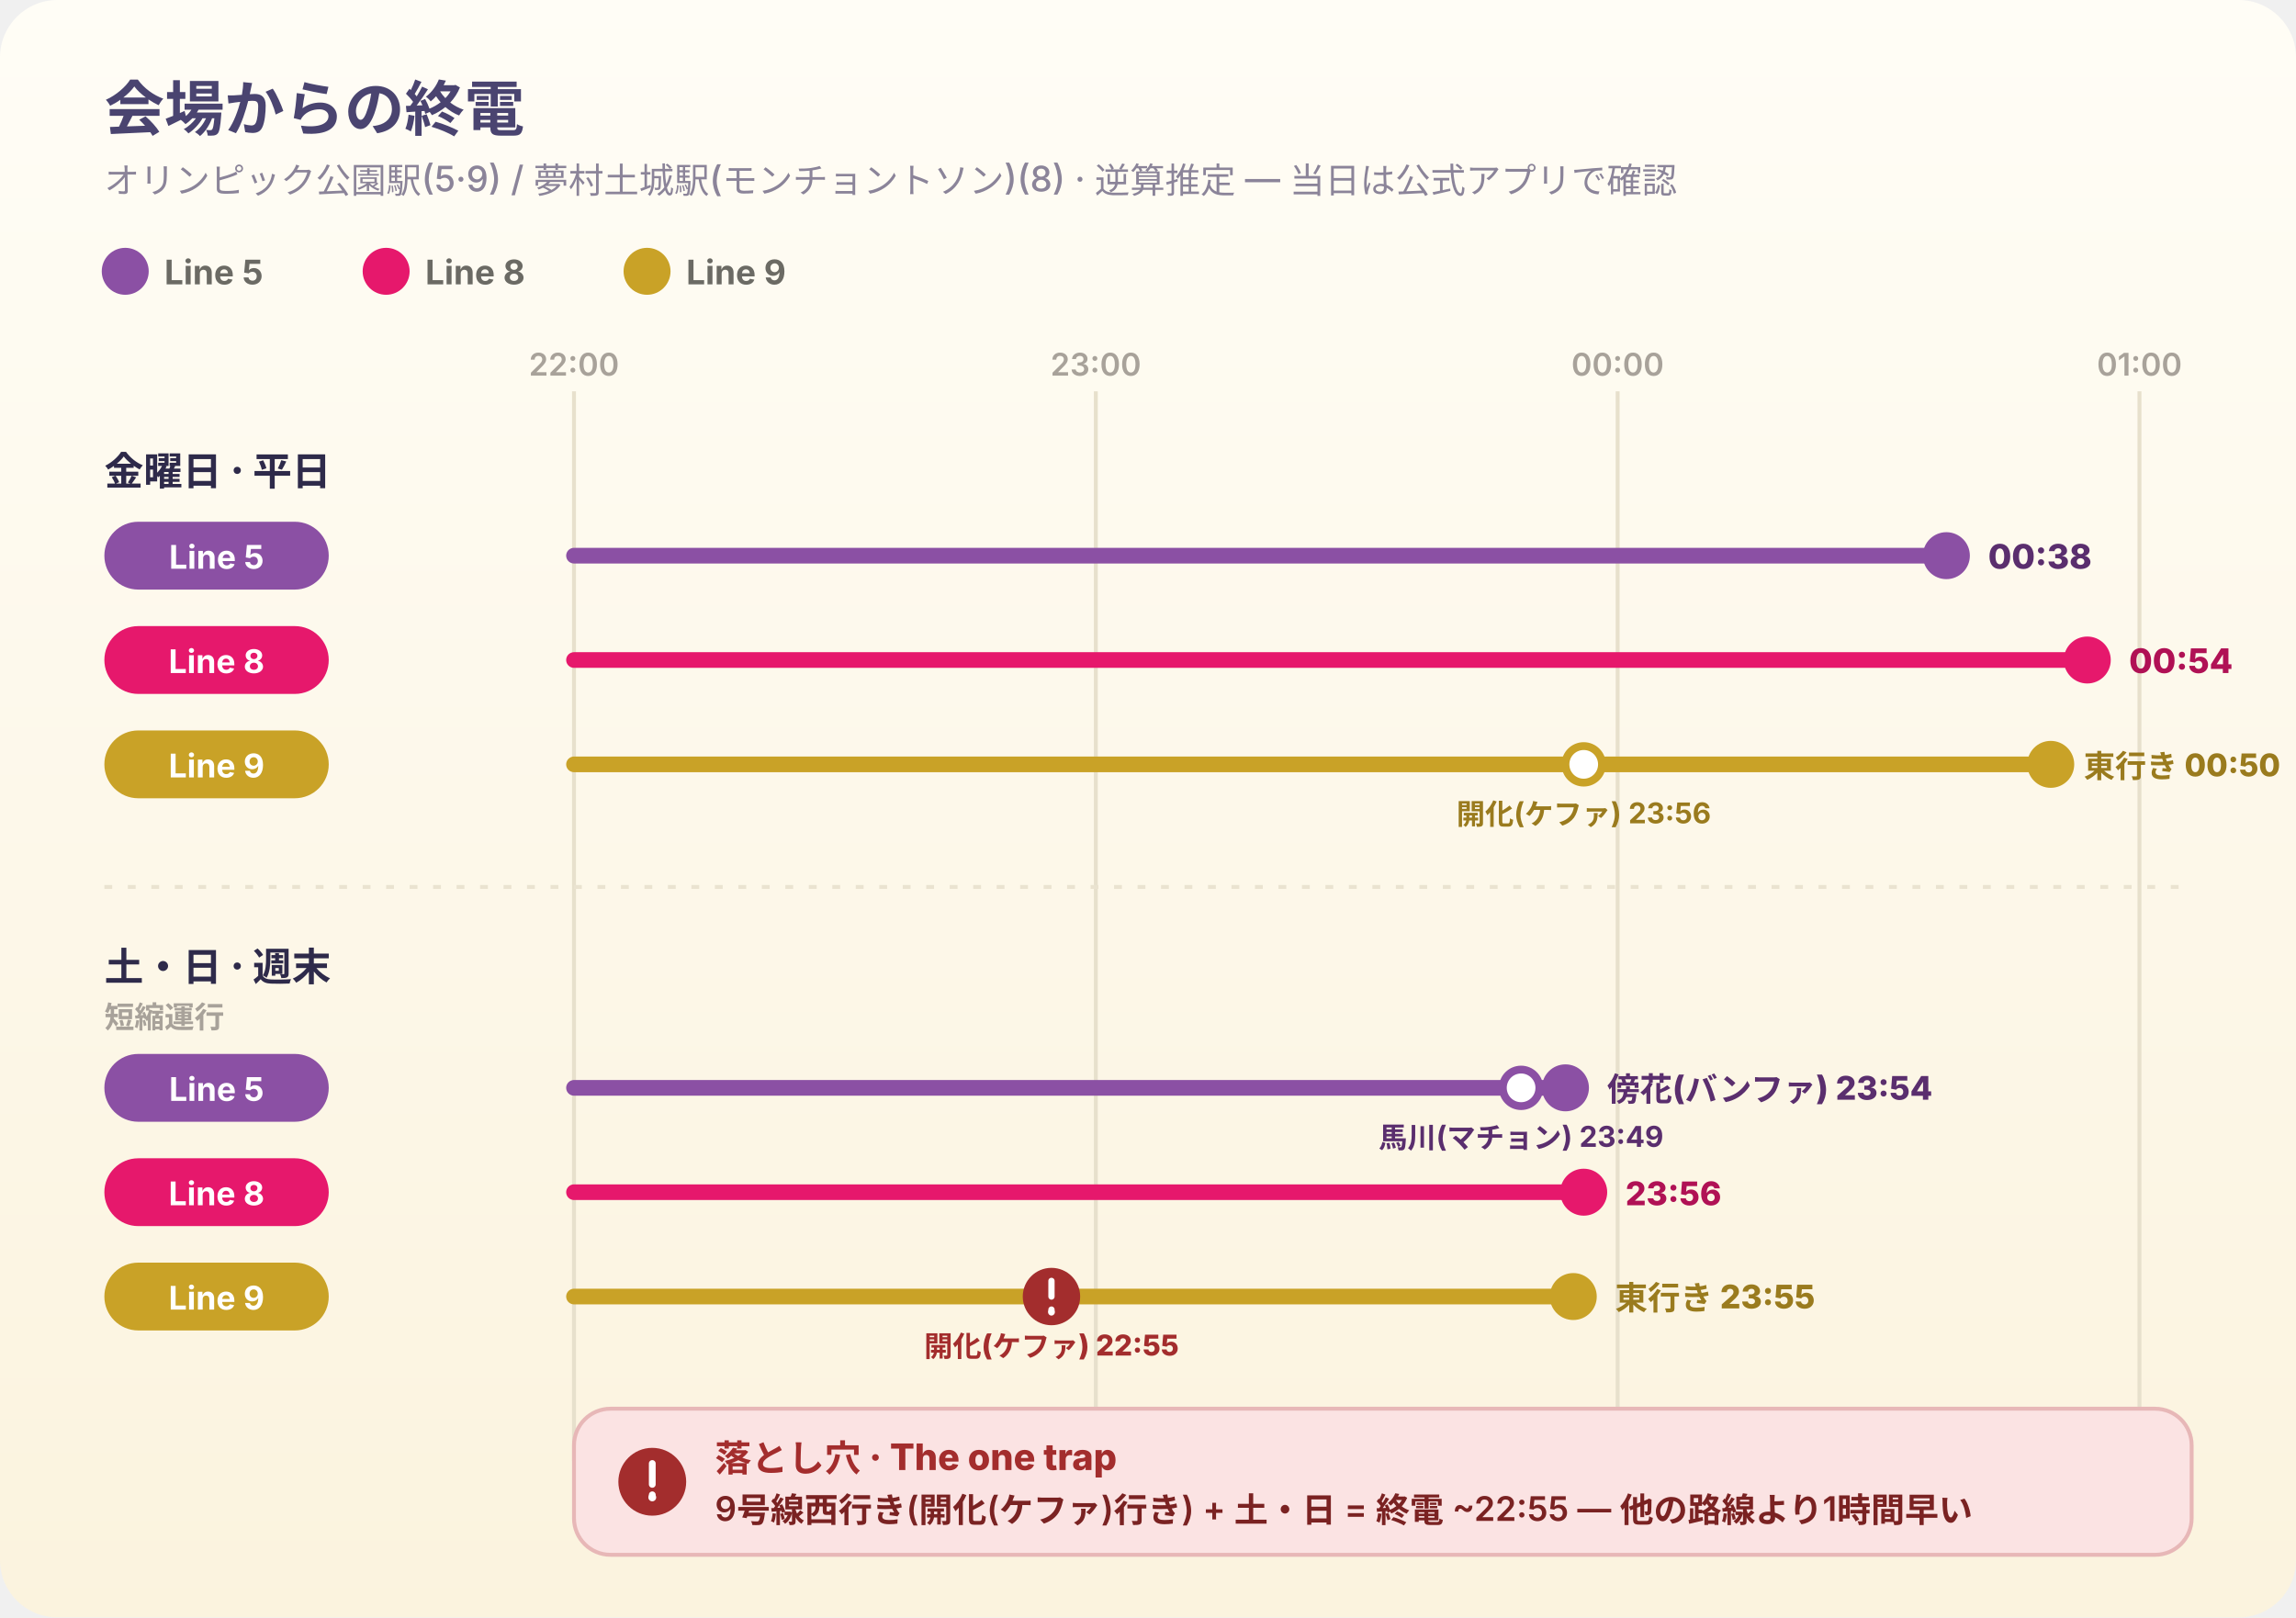
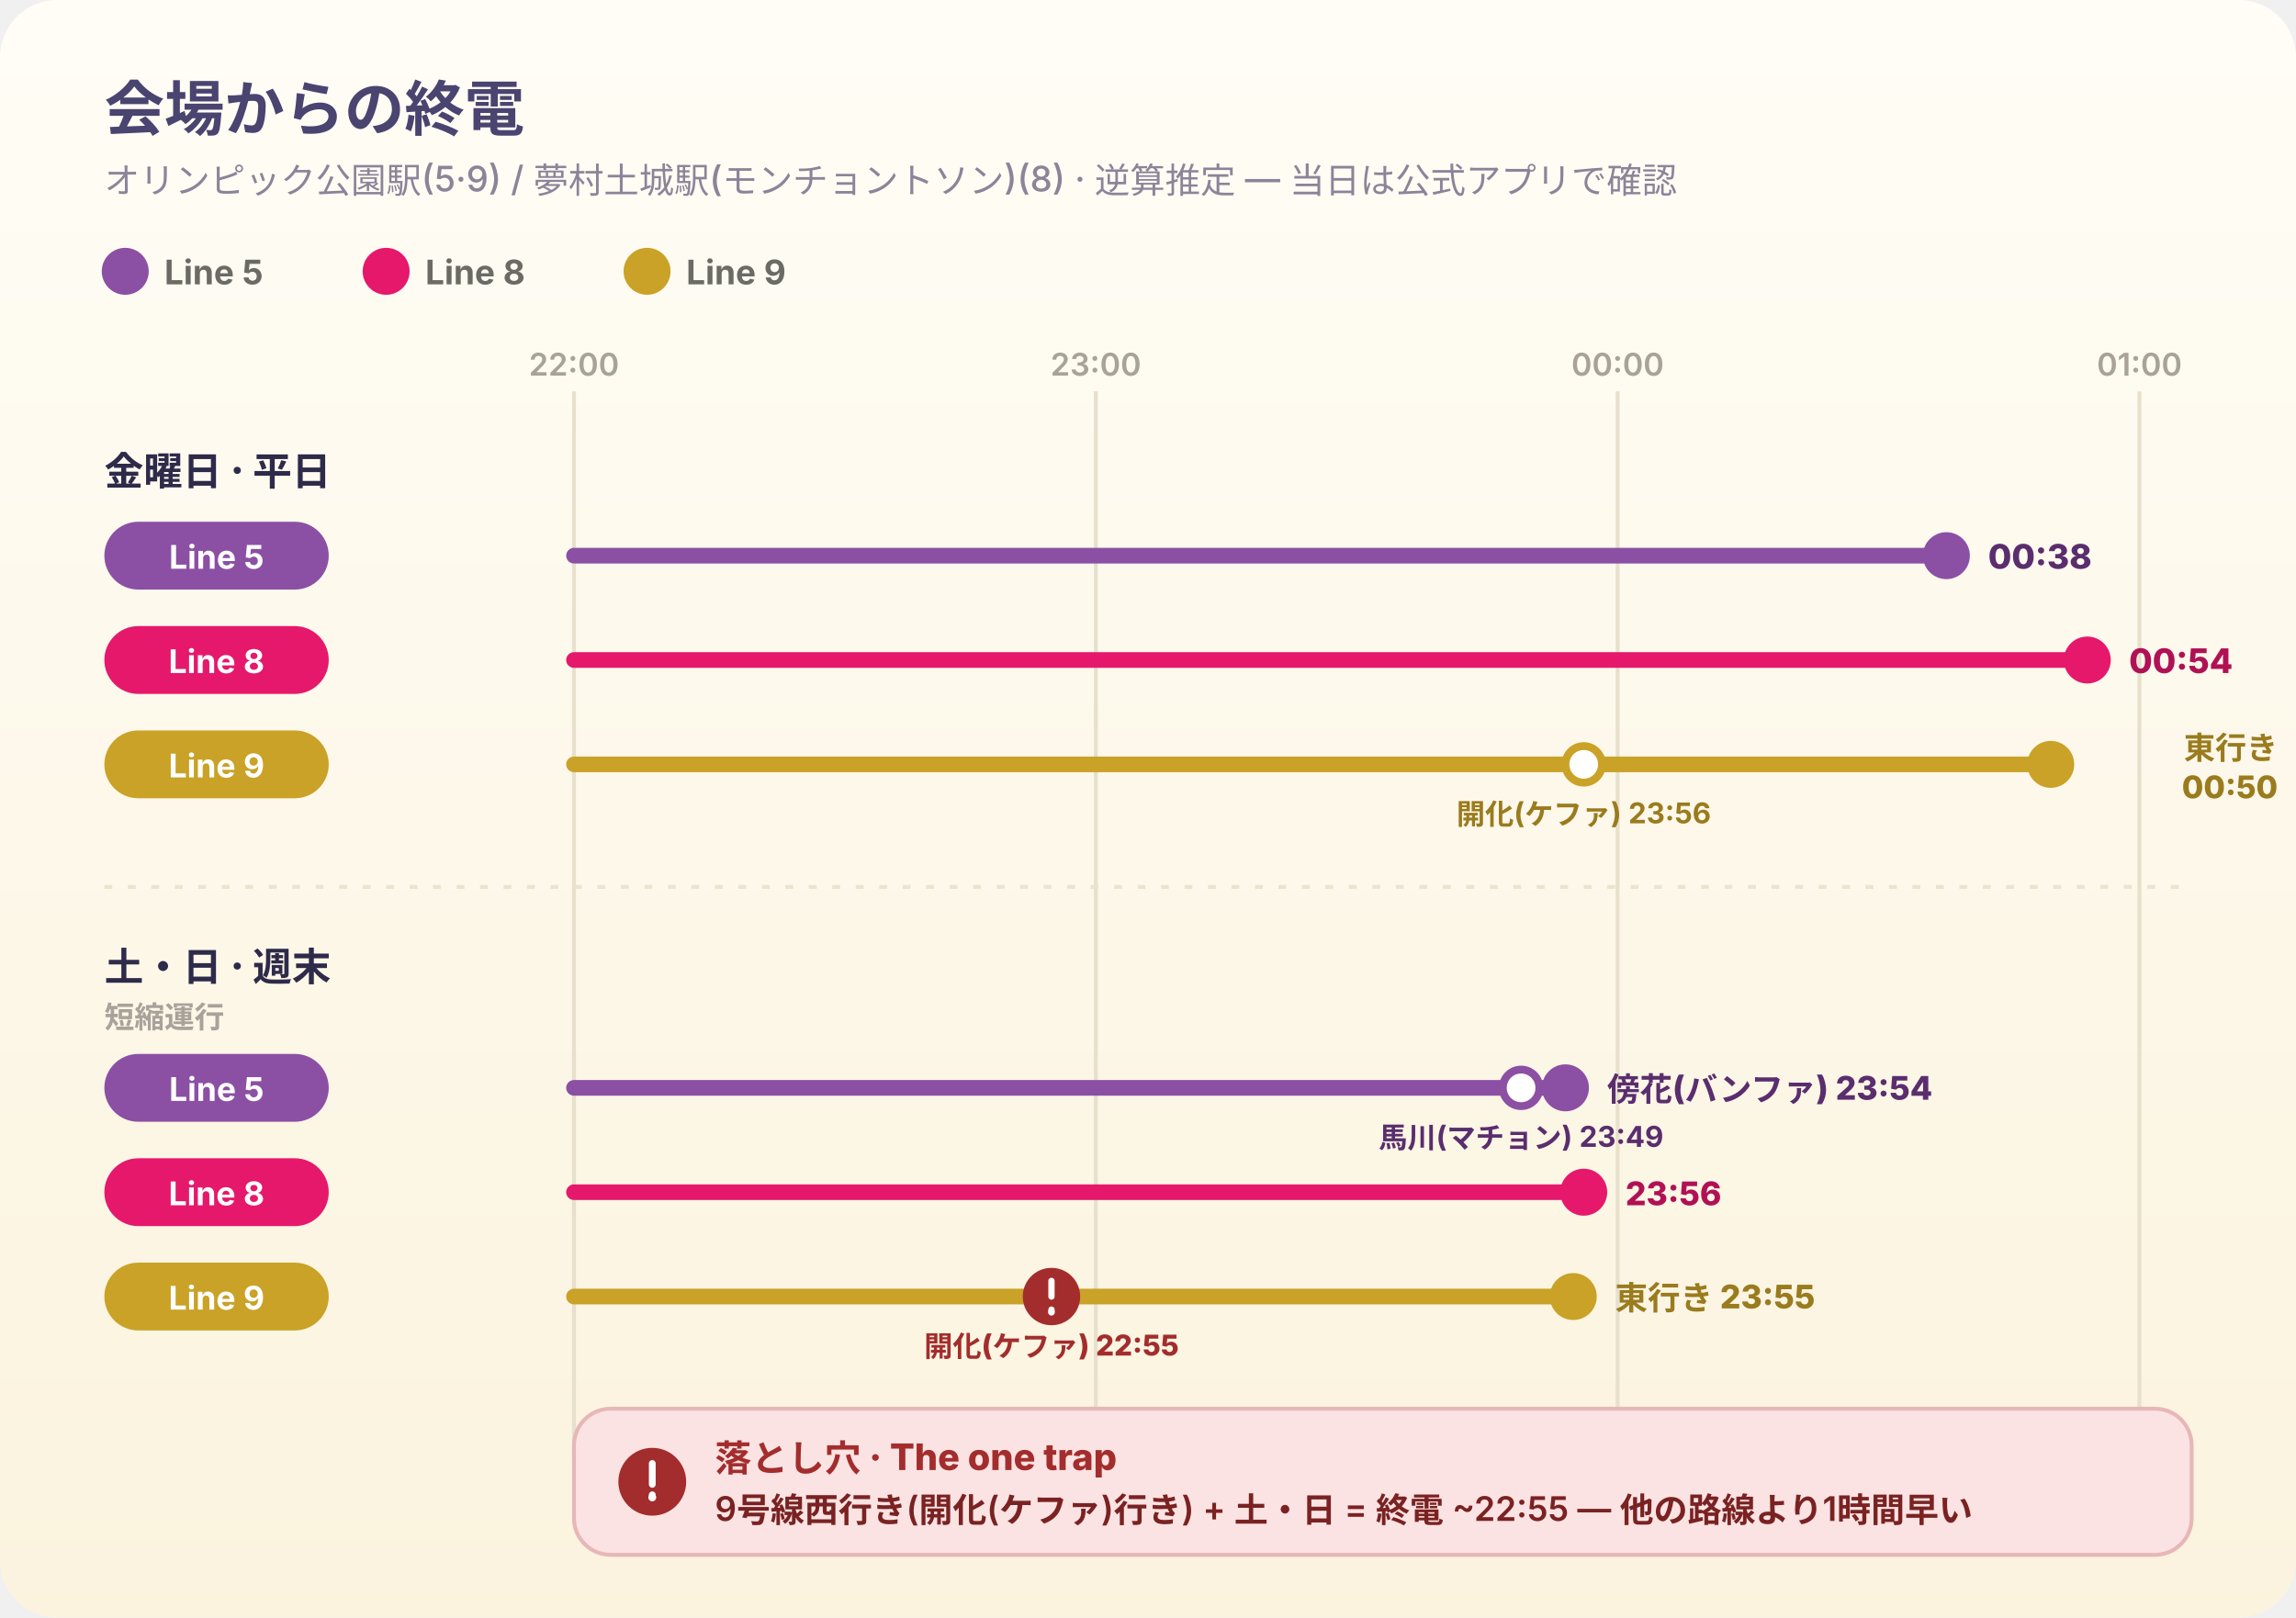
<svg xmlns="http://www.w3.org/2000/svg" viewBox="0 0 880 620" width="880" height="620" role="img" aria-label="Last train timeline from the venue, weekday vs weekend">
  <defs>
    <linearGradient id="lt-bg" x1="0" y1="0" x2="0" y2="1">
      <stop offset="0" stop-color="#FFFDF6" />
      <stop offset="1" stop-color="#FBF3DE" />
    </linearGradient>
    <filter id="lt-sh" x="-30%" y="-30%" width="160%" height="160%">
      <feDropShadow dx="0" dy="2" stdDeviation="4" flood-color="#4A4470" flood-opacity="0.14" />
    </filter>
    <style>@media (prefers-color-scheme: dark){.svg-panel{fill:#1c1b22!important}.svg-card{fill:#262430!important}.svg-tx{fill:#d6d3cb!important}}</style>
  </defs>
  <rect x="0" y="0" width="880" height="620" rx="22" fill="url(#lt-bg)" class="svg-panel" />
  <text x="40" y="50" font-family="-apple-system,'Hiragino Sans','Yu Gothic','Segoe UI',Roboto,sans-serif" font-size="23" font-weight="800" fill="#4A4470" class="svg-tx">会場からの終電</text>
  <text x="40" y="74" font-family="-apple-system,'Hiragino Sans',sans-serif" font-size="13.5" font-weight="500" fill="#8B8499" class="svg-tx">オリンピック公園駅(5·9) / 夢村土城駅(モンチョントソン)(8) · 逆算推定 — 当日は公式アプリで確認</text>
  <g font-family="-apple-system,sans-serif" font-size="13" font-weight="700">
    <circle cx="48" cy="104" r="9" fill="#8B50A4" />
    <text x="63" y="109" fill="#6B6A64" class="svg-tx">Line 5</text>
    <circle cx="148" cy="104" r="9" fill="#E6186C" />
    <text x="163" y="109" fill="#6B6A64" class="svg-tx">Line 8</text>
    <circle cx="248" cy="104" r="9" fill="#C9A227" />
    <text x="263" y="109" fill="#6B6A64" class="svg-tx">Line 9</text>
  </g>
  <g font-family="-apple-system,sans-serif" font-size="12" font-weight="600" fill="#A8A29A">
    <line x1="220" y1="150" x2="220" y2="560" stroke="#E7E0CC" stroke-width="1.5" />
    <line x1="420" y1="150" x2="420" y2="560" stroke="#E7E0CC" stroke-width="1.5" />
    <line x1="620" y1="150" x2="620" y2="560" stroke="#E7E0CC" stroke-width="1.5" />
    <line x1="820" y1="150" x2="820" y2="560" stroke="#E7E0CC" stroke-width="1.5" />
    <text x="220" y="144" text-anchor="middle">22:00</text>
    <text x="420" y="144" text-anchor="middle">23:00</text>
    <text x="620" y="144" text-anchor="middle">00:00</text>
    <text x="820" y="144" text-anchor="middle">01:00</text>
  </g>
  <text x="40" y="186" font-family="-apple-system,'Hiragino Sans',sans-serif" font-size="15" font-weight="800" fill="#2E2A4A">金曜日 · 平日</text>
  <g font-family="-apple-system,sans-serif">
    <rect x="40" y="200" width="86" height="26" rx="13" fill="#8B50A4" />
    <text x="83" y="218" text-anchor="middle" font-size="12.5" font-weight="700" fill="#fff">Line 5</text>
    <line x1="220" y1="213" x2="746" y2="213" stroke="#8B50A4" stroke-width="6" stroke-linecap="round" />
    <circle cx="746" cy="213" r="9" fill="#8B50A4" />
    <text x="762" y="218" font-size="13" font-weight="800" fill="#5A2E6E">00:38</text>
  </g>
  <g font-family="-apple-system,sans-serif">
    <rect x="40" y="240" width="86" height="26" rx="13" fill="#E6186C" />
    <text x="83" y="258" text-anchor="middle" font-size="12.5" font-weight="700" fill="#fff">Line 8</text>
    <line x1="220" y1="253" x2="800" y2="253" stroke="#E6186C" stroke-width="6" stroke-linecap="round" />
    <circle cx="800" cy="253" r="9" fill="#E6186C" />
    <text x="816" y="258" font-size="13" font-weight="800" fill="#B01155">00:54</text>
  </g>
  <g font-family="-apple-system,'Hiragino Sans',sans-serif">
    <rect x="40" y="280" width="86" height="26" rx="13" fill="#C9A227" />
    <text x="83" y="298" text-anchor="middle" font-size="12.5" font-weight="700" fill="#fff">Line 9</text>
    <line x1="220" y1="293" x2="786" y2="293" stroke="#C9A227" stroke-width="6" stroke-linecap="round" />
    <circle cx="607" cy="293" r="7" fill="#fff" stroke="#C9A227" stroke-width="3" />
    <text x="607" y="316" text-anchor="middle" font-size="11" font-weight="700" fill="#9A7B1E">開化(ケファ) 23:56</text>
    <circle cx="786" cy="293" r="9" fill="#C9A227" />
-     <text x="874" y="298" text-anchor="end" font-size="12" font-weight="800" fill="#9A7B1E">東行き 00:50</text>
+     <text x="873" y="291" text-anchor="end" font-size="12" font-weight="800" fill="#9A7B1E">東行き</text>
+     <text x="873" y="306" text-anchor="end" font-size="12" font-weight="800" fill="#9A7B1E">00:50</text>
  </g>
  <line x1="40" y1="340" x2="840" y2="340" stroke="#EAE3D0" stroke-width="1.5" stroke-dasharray="3 6" />
  <text x="40" y="376" font-family="-apple-system,'Hiragino Sans',sans-serif" font-size="15" font-weight="800" fill="#2E2A4A">土・日 · 週末</text>
  <text x="40" y="394" font-family="-apple-system,'Hiragino Sans',sans-serif" font-size="11.5" font-weight="600" fill="#A8A29A" class="svg-tx">短縮運行</text>
  <g font-family="-apple-system,'Hiragino Sans',sans-serif">
    <rect x="40" y="404" width="86" height="26" rx="13" fill="#8B50A4" />
    <text x="83" y="422" text-anchor="middle" font-size="12.5" font-weight="700" fill="#fff">Line 5</text>
    <line x1="220" y1="417" x2="600" y2="417" stroke="#8B50A4" stroke-width="6" stroke-linecap="round" />
    <circle cx="583" cy="417" r="7" fill="#fff" stroke="#8B50A4" stroke-width="3" />
    <text x="583" y="440" text-anchor="middle" font-size="11" font-weight="700" fill="#5A2E6E">馬川(マチョン) 23:49</text>
    <circle cx="600" cy="417" r="9" fill="#8B50A4" />
    <text x="616" y="422" font-size="12.5" font-weight="800" fill="#5A2E6E">傍花(バンファ) 23:54</text>
  </g>
  <g font-family="-apple-system,sans-serif">
    <rect x="40" y="444" width="86" height="26" rx="13" fill="#E6186C" />
    <text x="83" y="462" text-anchor="middle" font-size="12.5" font-weight="700" fill="#fff">Line 8</text>
    <line x1="220" y1="457" x2="607" y2="457" stroke="#E6186C" stroke-width="6" stroke-linecap="round" />
    <circle cx="607" cy="457" r="9" fill="#E6186C" />
    <text x="623" y="462" font-size="12.5" font-weight="800" fill="#B01155">23:56</text>
  </g>
  <g font-family="-apple-system,'Hiragino Sans',sans-serif">
    <rect x="40" y="484" width="86" height="26" rx="13" fill="#C9A227" />
    <text x="83" y="502" text-anchor="middle" font-size="12.5" font-weight="700" fill="#fff">Line 9</text>
    <line x1="220" y1="497" x2="603" y2="497" stroke="#C9A227" stroke-width="6" stroke-linecap="round" />
    <circle cx="603" cy="497" r="9" fill="#C9A227" />
    <text x="619" y="502" font-size="12.5" font-weight="800" fill="#9A7B1E">東行き 23:55</text>
    <circle cx="403" cy="497" r="11" fill="#A32D2D" />
    <path d="M403 491 v6 M403 502 v0.5" stroke="#fff" stroke-width="2.4" stroke-linecap="round" />
    <circle cx="403" cy="503" r="1.3" fill="#fff" />
    <text x="403" y="520" text-anchor="middle" font-size="11" font-weight="800" fill="#A32D2D">開化(ケファ) 22:55</text>
  </g>
  <g transform="translate(220,540)">
    <rect x="0" y="0" width="620" height="56" rx="14" fill="#FBE3E3" stroke="#E7B7B7" stroke-width="1.5" />
    <circle cx="30" cy="28" r="13" fill="#A32D2D" />
    <path d="M30 21 v8 M30 33 v0.5" stroke="#fff" stroke-width="2.6" stroke-linecap="round" />
    <circle cx="30" cy="34" r="1.5" fill="#fff" />
    <text x="54" y="24" font-family="-apple-system,'Hiragino Sans',sans-serif" font-size="14" font-weight="800" fill="#A32D2D">落とし穴 · The one trap</text>
    <text x="54" y="43" font-family="-apple-system,'Hiragino Sans',sans-serif" font-size="13" font-weight="600" fill="#7A2222">9号線西行き(開化(ケファ)行き) + 土・日 = 終電 ~22:55 — 他の路線より1時間早い</text>
  </g>
</svg>
